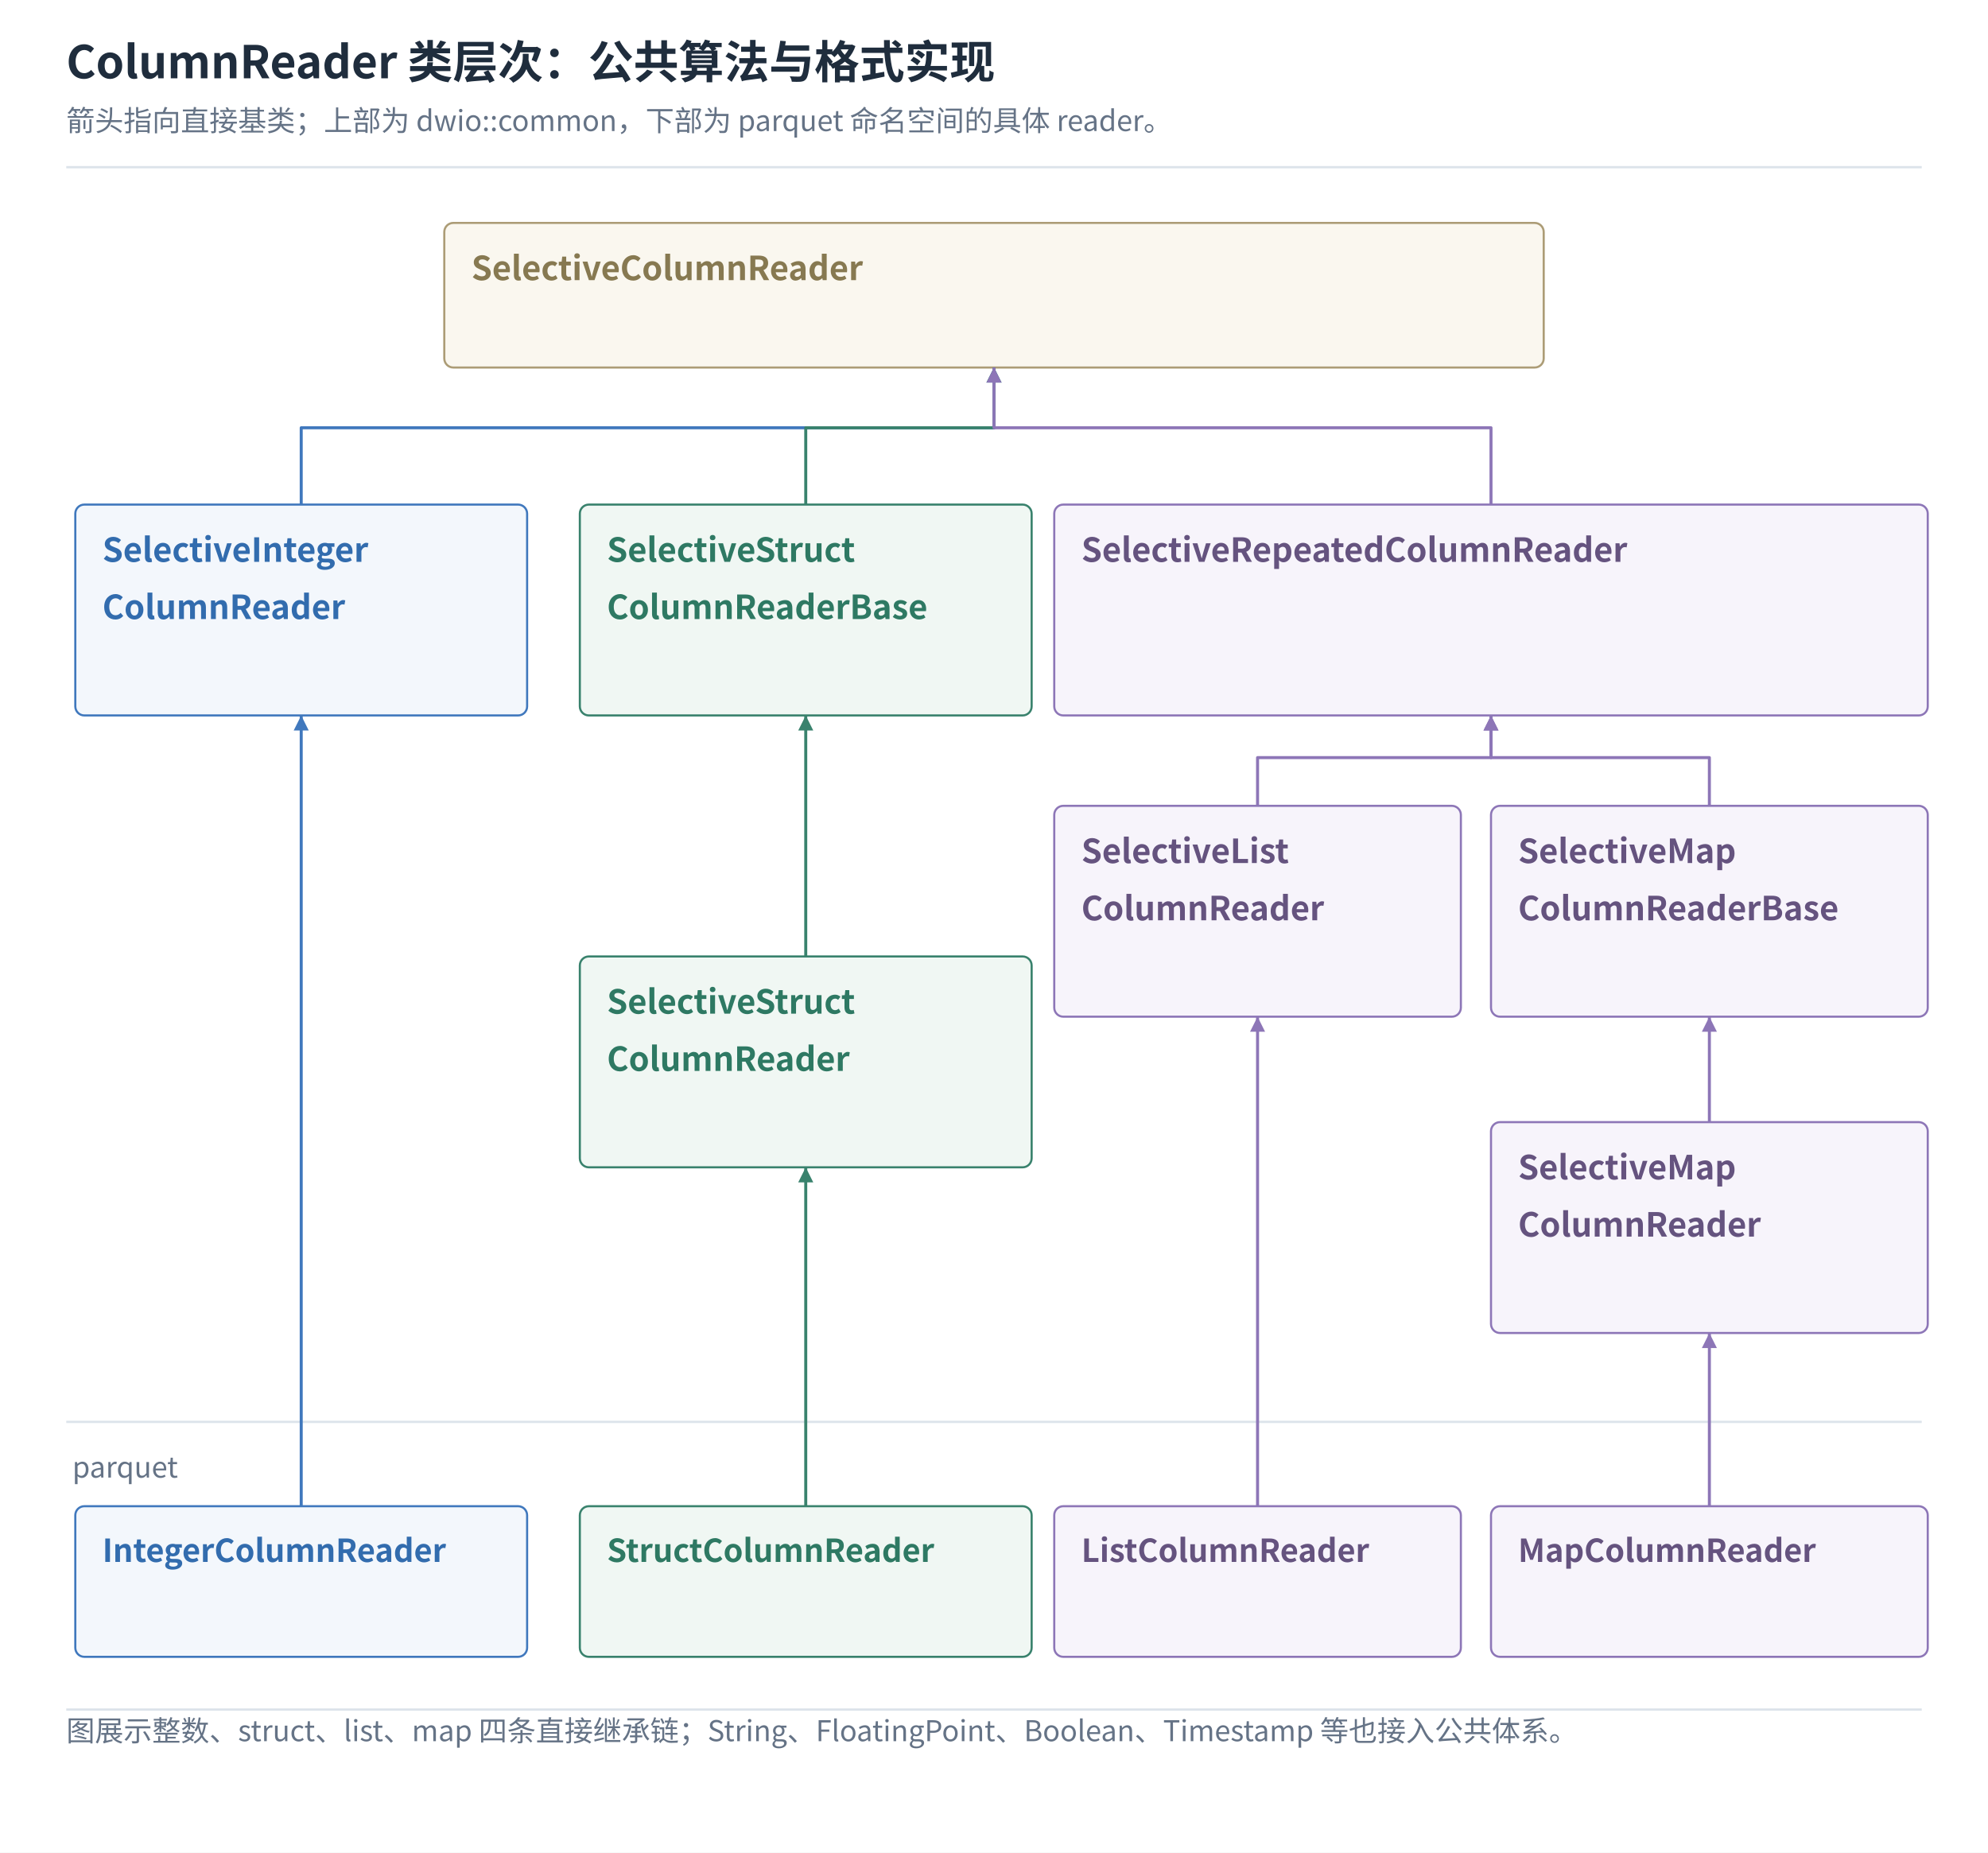
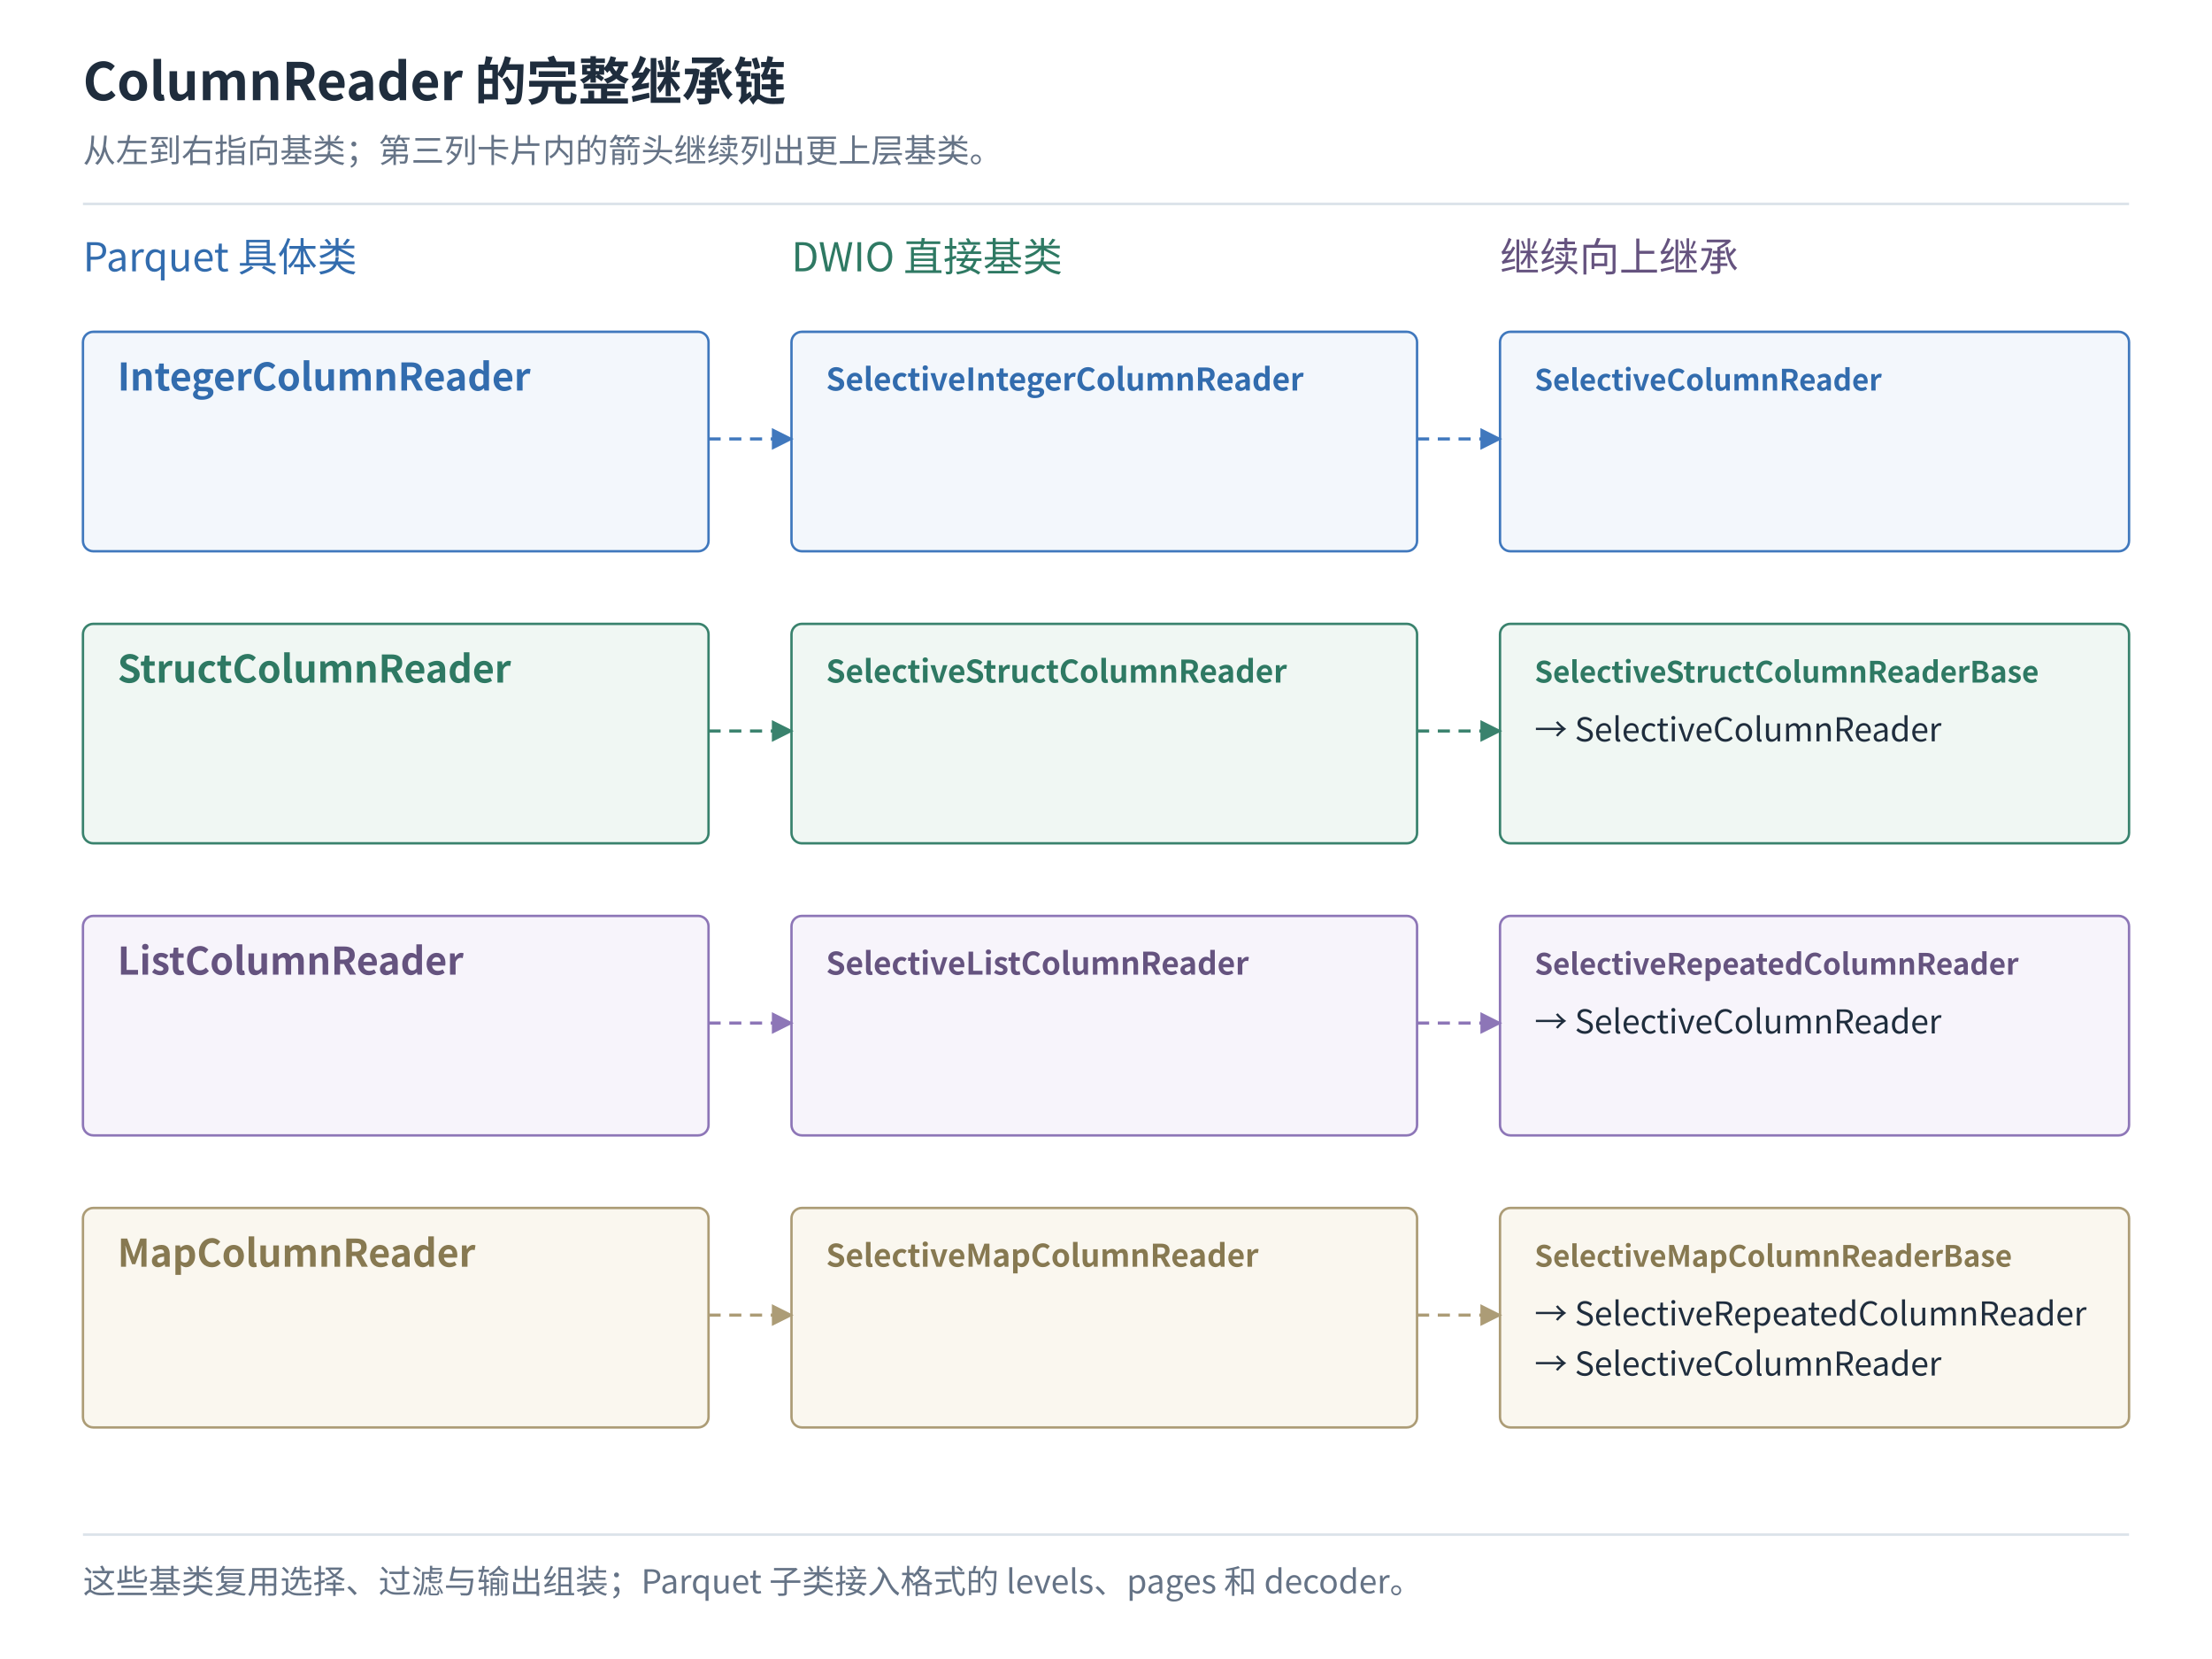
- <svg xmlns="http://www.w3.org/2000/svg" width="1320" height="1230" viewBox="0 0 1320 1230">
+ <svg xmlns="http://www.w3.org/2000/svg" width="1280" height="960" viewBox="0 0 1280 960" role="img">
  <defs>
-     <marker id="arr-muted" markerUnits="userSpaceOnUse" markerWidth="11" markerHeight="11" refX="10" refY="5" orient="auto">
-       <path d="M0 0L10 5L0 10Z" fill="#657386" />
+     <marker id="arr-muted" viewBox="0 0 10 10" refX="9" refY="5" markerWidth="7" markerHeight="7" orient="auto-start-reverse">
+       <path d="M 0 0 L 10 5 L 0 10 z" fill="#657386" />
    </marker>
-     <marker id="arr-blue" markerUnits="userSpaceOnUse" markerWidth="11" markerHeight="11" refX="10" refY="5" orient="auto">
-       <path d="M0 0L10 5L0 10Z" fill="#4078bd" />
+     <marker id="arr-blue" viewBox="0 0 10 10" refX="9" refY="5" markerWidth="7" markerHeight="7" orient="auto-start-reverse">
+       <path d="M 0 0 L 10 5 L 0 10 z" fill="#4078bd" />
    </marker>
-     <marker id="arr-green" markerUnits="userSpaceOnUse" markerWidth="11" markerHeight="11" refX="10" refY="5" orient="auto">
-       <path d="M0 0L10 5L0 10Z" fill="#39826d" />
+     <marker id="arr-green" viewBox="0 0 10 10" refX="9" refY="5" markerWidth="7" markerHeight="7" orient="auto-start-reverse">
+       <path d="M 0 0 L 10 5 L 0 10 z" fill="#39826d" />
    </marker>
-     <marker id="arr-purple" markerUnits="userSpaceOnUse" markerWidth="11" markerHeight="11" refX="10" refY="5" orient="auto">
-       <path d="M0 0L10 5L0 10Z" fill="#8d76b7" />
+     <marker id="arr-purple" viewBox="0 0 10 10" refX="9" refY="5" markerWidth="7" markerHeight="7" orient="auto-start-reverse">
+       <path d="M 0 0 L 10 5 L 0 10 z" fill="#8d76b7" />
    </marker>
-     <marker id="arr-warm" markerUnits="userSpaceOnUse" markerWidth="11" markerHeight="11" refX="10" refY="5" orient="auto">
-       <path d="M0 0L10 5L0 10Z" fill="#ac9c76" />
+     <marker id="arr-warm" viewBox="0 0 10 10" refX="9" refY="5" markerWidth="7" markerHeight="7" orient="auto-start-reverse">
+       <path d="M 0 0 L 10 5 L 0 10 z" fill="#ac9c76" />
    </marker>
-     <marker id="arr-red" markerUnits="userSpaceOnUse" markerWidth="11" markerHeight="11" refX="10" refY="5" orient="auto">
-       <path d="M0 0L10 5L0 10Z" fill="#a95f64" />
+     <marker id="arr-red" viewBox="0 0 10 10" refX="9" refY="5" markerWidth="7" markerHeight="7" orient="auto-start-reverse">
+       <path d="M 0 0 L 10 5 L 0 10 z" fill="#a95f64" />
    </marker>
  </defs>
-   <rect x="0" y="0" width="1320" height="1230" rx="0" fill="#fff" stroke="none" stroke-width="0" />
-   <text x="44" y="52" font-family="Noto Sans CJK SC, Noto Sans SC, Arial, sans-serif" font-size="30" font-weight="700" text-anchor="start" fill="#1f2d3d">ColumnReader 类层次：公共算法与格式实现</text>
-   <text x="44" y="87" font-family="Noto Sans CJK SC, Noto Sans SC, Arial, sans-serif" font-size="19" font-weight="400" text-anchor="start" fill="#657386">箭头指向直接基类；上部为 dwio::common，下部为 parquet 命名空间的具体 reader。</text>
-   <path d="M44 111L1276 111" fill="none" stroke="#dce3ea" stroke-width="1.5" stroke-linejoin="round" />
-   <rect x="295" y="148" width="730" height="96" rx="6" fill="#faf7ef" stroke="#ac9c76" stroke-width="1.4" />
-   <text x="313" y="186" font-family="Noto Sans CJK SC, Noto Sans SC, Arial, sans-serif" font-size="22" font-weight="700" text-anchor="start" fill="#877951">SelectiveColumnReader</text>
-   <rect x="50" y="335" width="300" height="140" rx="6" fill="#f3f7fc" stroke="#4078bd" stroke-width="1.4" />
-   <text x="68" y="373" font-family="Noto Sans CJK SC, Noto Sans SC, Arial, sans-serif" font-size="22" font-weight="700" text-anchor="start" fill="#326cae">SelectiveInteger</text>
-   <text x="68" y="411" font-family="Noto Sans CJK SC, Noto Sans SC, Arial, sans-serif" font-size="22" font-weight="700" text-anchor="start" fill="#326cae">ColumnReader</text>
-   <rect x="385" y="335" width="300" height="140" rx="6" fill="#f0f7f3" stroke="#39826d" stroke-width="1.4" />
-   <text x="403" y="373" font-family="Noto Sans CJK SC, Noto Sans SC, Arial, sans-serif" font-size="22" font-weight="700" text-anchor="start" fill="#2e7963">SelectiveStruct</text>
-   <text x="403" y="411" font-family="Noto Sans CJK SC, Noto Sans SC, Arial, sans-serif" font-size="22" font-weight="700" text-anchor="start" fill="#2e7963">ColumnReaderBase</text>
-   <rect x="700" y="335" width="580" height="140" rx="6" fill="#f7f4fb" stroke="#8d76b7" stroke-width="1.4" />
-   <text x="718" y="373" font-family="Noto Sans CJK SC, Noto Sans SC, Arial, sans-serif" font-size="22" font-weight="700" text-anchor="start" fill="#65537f">SelectiveRepeatedColumnReader</text>
-   <path d="M200 335V284H660V244" fill="none" stroke="#4078bd" stroke-width="2" stroke-linejoin="round" marker-end="url(#arr-blue)" />
-   <path d="M535 335V284H660V244" fill="none" stroke="#39826d" stroke-width="2" stroke-linejoin="round" marker-end="url(#arr-green)" />
-   <path d="M990 335V284H660V244" fill="none" stroke="#8d76b7" stroke-width="2" stroke-linejoin="round" marker-end="url(#arr-purple)" />
-   <rect x="385" y="635" width="300" height="140" rx="6" fill="#f0f7f3" stroke="#39826d" stroke-width="1.4" />
-   <text x="403" y="673" font-family="Noto Sans CJK SC, Noto Sans SC, Arial, sans-serif" font-size="22" font-weight="700" text-anchor="start" fill="#2e7963">SelectiveStruct</text>
-   <text x="403" y="711" font-family="Noto Sans CJK SC, Noto Sans SC, Arial, sans-serif" font-size="22" font-weight="700" text-anchor="start" fill="#2e7963">ColumnReader</text>
-   <path d="M535 635L535 475" fill="none" stroke="#39826d" stroke-width="2" stroke-linejoin="round" marker-end="url(#arr-green)" />
-   <rect x="700" y="535" width="270" height="140" rx="6" fill="#f7f4fb" stroke="#8d76b7" stroke-width="1.4" />
-   <text x="718" y="573" font-family="Noto Sans CJK SC, Noto Sans SC, Arial, sans-serif" font-size="22" font-weight="700" text-anchor="start" fill="#65537f">SelectiveList</text>
-   <text x="718" y="611" font-family="Noto Sans CJK SC, Noto Sans SC, Arial, sans-serif" font-size="22" font-weight="700" text-anchor="start" fill="#65537f">ColumnReader</text>
-   <rect x="990" y="535" width="290" height="140" rx="6" fill="#f7f4fb" stroke="#8d76b7" stroke-width="1.4" />
-   <text x="1008" y="573" font-family="Noto Sans CJK SC, Noto Sans SC, Arial, sans-serif" font-size="22" font-weight="700" text-anchor="start" fill="#65537f">SelectiveMap</text>
-   <text x="1008" y="611" font-family="Noto Sans CJK SC, Noto Sans SC, Arial, sans-serif" font-size="22" font-weight="700" text-anchor="start" fill="#65537f">ColumnReaderBase</text>
-   <path d="M835 535V503H990V475" fill="none" stroke="#8d76b7" stroke-width="2" stroke-linejoin="round" marker-end="url(#arr-purple)" />
-   <path d="M1135 535V503H990V475" fill="none" stroke="#8d76b7" stroke-width="2" stroke-linejoin="round" marker-end="url(#arr-purple)" />
-   <rect x="990" y="745" width="290" height="140" rx="6" fill="#f7f4fb" stroke="#8d76b7" stroke-width="1.4" />
-   <text x="1008" y="783" font-family="Noto Sans CJK SC, Noto Sans SC, Arial, sans-serif" font-size="22" font-weight="700" text-anchor="start" fill="#65537f">SelectiveMap</text>
-   <text x="1008" y="821" font-family="Noto Sans CJK SC, Noto Sans SC, Arial, sans-serif" font-size="22" font-weight="700" text-anchor="start" fill="#65537f">ColumnReader</text>
-   <path d="M1135 745L1135 675" fill="none" stroke="#8d76b7" stroke-width="2" stroke-linejoin="round" marker-end="url(#arr-purple)" />
-   <path d="M44 944L1276 944" fill="none" stroke="#dce3ea" stroke-width="1.5" stroke-linejoin="round" />
-   <text x="48" y="981" font-family="Noto Sans CJK SC, Noto Sans SC, Arial, sans-serif" font-size="19" font-weight="400" text-anchor="start" fill="#657386">parquet</text>
-   <rect x="50" y="1000" width="300" height="100" rx="6" fill="#f3f7fc" stroke="#4078bd" stroke-width="1.4" />
-   <text x="68" y="1037" font-family="Noto Sans CJK SC, Noto Sans SC, Arial, sans-serif" font-size="21" font-weight="700" text-anchor="start" fill="#326cae">IntegerColumnReader</text>
-   <path d="M200.0 1000L200.0 475" fill="none" stroke="#4078bd" stroke-width="2" stroke-linejoin="round" marker-end="url(#arr-blue)" />
-   <rect x="385" y="1000" width="300" height="100" rx="6" fill="#f0f7f3" stroke="#39826d" stroke-width="1.4" />
-   <text x="403" y="1037" font-family="Noto Sans CJK SC, Noto Sans SC, Arial, sans-serif" font-size="21" font-weight="700" text-anchor="start" fill="#2e7963">StructColumnReader</text>
-   <path d="M535.0 1000L535.0 775" fill="none" stroke="#39826d" stroke-width="2" stroke-linejoin="round" marker-end="url(#arr-green)" />
-   <rect x="700" y="1000" width="270" height="100" rx="6" fill="#f7f4fb" stroke="#8d76b7" stroke-width="1.4" />
-   <text x="718" y="1037" font-family="Noto Sans CJK SC, Noto Sans SC, Arial, sans-serif" font-size="21" font-weight="700" text-anchor="start" fill="#65537f">ListColumnReader</text>
-   <path d="M835.0 1000L835.0 675" fill="none" stroke="#8d76b7" stroke-width="2" stroke-linejoin="round" marker-end="url(#arr-purple)" />
-   <rect x="990" y="1000" width="290" height="100" rx="6" fill="#f7f4fb" stroke="#8d76b7" stroke-width="1.4" />
-   <text x="1008" y="1037" font-family="Noto Sans CJK SC, Noto Sans SC, Arial, sans-serif" font-size="21" font-weight="700" text-anchor="start" fill="#65537f">MapColumnReader</text>
-   <path d="M1135.0 1000L1135.0 885" fill="none" stroke="#8d76b7" stroke-width="2" stroke-linejoin="round" marker-end="url(#arr-purple)" />
-   <path d="M44 1135L1276 1135" fill="none" stroke="#dce3ea" stroke-width="1.5" stroke-linejoin="round" />
-   <text x="44" y="1156" font-family="Noto Sans CJK SC, Noto Sans SC, Arial, sans-serif" font-size="19" font-weight="400" text-anchor="start" fill="#657386">图展示整数、struct、list、map 四条直接继承链；String、FloatingPoint、Boolean、Timestamp 等也接入公共体系。</text>
+   <rect width="1280" height="960" fill="white" />
+   <text x="48" y="58" font-family="Noto Sans SC, Noto Sans CJK SC, Inter, Arial, sans-serif" font-size="30" fill="#1f2d3d" font-weight="600" text-anchor="start">ColumnReader 的完整继承链</text>
+   <text x="48" y="94" font-family="Noto Sans SC, Noto Sans CJK SC, Inter, Arial, sans-serif" font-size="19" fill="#657386" font-weight="400" text-anchor="start">从左到右指向基类；第三列卡片内的箭头继续列出更上层基类。</text>
+   <line x1="48" y1="118" x2="1232" y2="118" stroke="#dce3ea" stroke-width="1.5" />
+   <text x="48" y="157" font-family="Noto Sans SC, Noto Sans CJK SC, Inter, Arial, sans-serif" font-size="23" fill="#326cae" font-weight="400" text-anchor="start">Parquet 具体类</text>
+   <text x="458" y="157" font-family="Noto Sans SC, Noto Sans CJK SC, Inter, Arial, sans-serif" font-size="23" fill="#2e7963" font-weight="400" text-anchor="start">DWIO 直接基类</text>
+   <text x="868" y="157" font-family="Noto Sans SC, Noto Sans CJK SC, Inter, Arial, sans-serif" font-size="23" fill="#65537f" font-weight="400" text-anchor="start">继续向上继承</text>
+   <g class="card">
+     <rect x="48" y="192" width="362" height="127" rx="6" fill="#f3f7fc" stroke="#4078bd" stroke-width="1.4" />
+     <text x="68" y="226" font-family="Noto Sans SC, Noto Sans CJK SC, Inter, Arial, sans-serif" font-size="22" fill="#326cae" font-weight="600" text-anchor="start">IntegerColumnReader</text>
+   </g>
+   <g class="card">
+     <rect x="458" y="192" width="362" height="127" rx="6" fill="#f3f7fc" stroke="#4078bd" stroke-width="1.4" />
+     <text x="478" y="226" font-family="Noto Sans SC, Noto Sans CJK SC, Inter, Arial, sans-serif" font-size="18" fill="#326cae" font-weight="600" text-anchor="start">SelectiveIntegerColumnReader</text>
+   </g>
+   <g class="card">
+     <rect x="868" y="192" width="364" height="127" rx="6" fill="#f3f7fc" stroke="#4078bd" stroke-width="1.4" />
+     <text x="888" y="226" font-family="Noto Sans SC, Noto Sans CJK SC, Inter, Arial, sans-serif" font-size="17" fill="#326cae" font-weight="600" text-anchor="start">SelectiveColumnReader</text>
+   </g>
+   <polyline points="410,254 458,254" fill="none" stroke="#4078bd" stroke-width="1.8" stroke-dasharray="7 5" marker-end="url(#arr-blue)" />
+   <polyline points="820,254 868,254" fill="none" stroke="#4078bd" stroke-width="1.8" stroke-dasharray="7 5" marker-end="url(#arr-blue)" />
+   <g class="card">
+     <rect x="48" y="361" width="362" height="127" rx="6" fill="#f0f7f3" stroke="#39826d" stroke-width="1.4" />
+     <text x="68" y="395" font-family="Noto Sans SC, Noto Sans CJK SC, Inter, Arial, sans-serif" font-size="22" fill="#2e7963" font-weight="600" text-anchor="start">StructColumnReader</text>
+   </g>
+   <g class="card">
+     <rect x="458" y="361" width="362" height="127" rx="6" fill="#f0f7f3" stroke="#39826d" stroke-width="1.4" />
+     <text x="478" y="395" font-family="Noto Sans SC, Noto Sans CJK SC, Inter, Arial, sans-serif" font-size="18" fill="#2e7963" font-weight="600" text-anchor="start">SelectiveStructColumnReader</text>
+   </g>
+   <g class="card">
+     <rect x="868" y="361" width="364" height="127" rx="6" fill="#f0f7f3" stroke="#39826d" stroke-width="1.4" />
+     <text x="888" y="395" font-family="Noto Sans SC, Noto Sans CJK SC, Inter, Arial, sans-serif" font-size="17" fill="#2e7963" font-weight="600" text-anchor="start">SelectiveStructColumnReaderBase</text>
+     <text x="888" y="429" font-family="Noto Sans SC, Noto Sans CJK SC, Inter, Arial, sans-serif" font-size="19" fill="#1f2d3d" font-weight="400" text-anchor="start">→ SelectiveColumnReader</text>
+   </g>
+   <polyline points="410,423 458,423" fill="none" stroke="#39826d" stroke-width="1.8" stroke-dasharray="7 5" marker-end="url(#arr-green)" />
+   <polyline points="820,423 868,423" fill="none" stroke="#39826d" stroke-width="1.8" stroke-dasharray="7 5" marker-end="url(#arr-green)" />
+   <g class="card">
+     <rect x="48" y="530" width="362" height="127" rx="6" fill="#f7f4fb" stroke="#8d76b7" stroke-width="1.4" />
+     <text x="68" y="564" font-family="Noto Sans SC, Noto Sans CJK SC, Inter, Arial, sans-serif" font-size="22" fill="#65537f" font-weight="600" text-anchor="start">ListColumnReader</text>
+   </g>
+   <g class="card">
+     <rect x="458" y="530" width="362" height="127" rx="6" fill="#f7f4fb" stroke="#8d76b7" stroke-width="1.4" />
+     <text x="478" y="564" font-family="Noto Sans SC, Noto Sans CJK SC, Inter, Arial, sans-serif" font-size="18" fill="#65537f" font-weight="600" text-anchor="start">SelectiveListColumnReader</text>
+   </g>
+   <g class="card">
+     <rect x="868" y="530" width="364" height="127" rx="6" fill="#f7f4fb" stroke="#8d76b7" stroke-width="1.4" />
+     <text x="888" y="564" font-family="Noto Sans SC, Noto Sans CJK SC, Inter, Arial, sans-serif" font-size="17" fill="#65537f" font-weight="600" text-anchor="start">SelectiveRepeatedColumnReader</text>
+     <text x="888" y="598" font-family="Noto Sans SC, Noto Sans CJK SC, Inter, Arial, sans-serif" font-size="19" fill="#1f2d3d" font-weight="400" text-anchor="start">→ SelectiveColumnReader</text>
+   </g>
+   <polyline points="410,592 458,592" fill="none" stroke="#8d76b7" stroke-width="1.8" stroke-dasharray="7 5" marker-end="url(#arr-purple)" />
+   <polyline points="820,592 868,592" fill="none" stroke="#8d76b7" stroke-width="1.8" stroke-dasharray="7 5" marker-end="url(#arr-purple)" />
+   <g class="card">
+     <rect x="48" y="699" width="362" height="127" rx="6" fill="#faf7ef" stroke="#ac9c76" stroke-width="1.4" />
+     <text x="68" y="733" font-family="Noto Sans SC, Noto Sans CJK SC, Inter, Arial, sans-serif" font-size="22" fill="#877951" font-weight="600" text-anchor="start">MapColumnReader</text>
+   </g>
+   <g class="card">
+     <rect x="458" y="699" width="362" height="127" rx="6" fill="#faf7ef" stroke="#ac9c76" stroke-width="1.4" />
+     <text x="478" y="733" font-family="Noto Sans SC, Noto Sans CJK SC, Inter, Arial, sans-serif" font-size="18" fill="#877951" font-weight="600" text-anchor="start">SelectiveMapColumnReader</text>
+   </g>
+   <g class="card">
+     <rect x="868" y="699" width="364" height="127" rx="6" fill="#faf7ef" stroke="#ac9c76" stroke-width="1.4" />
+     <text x="888" y="733" font-family="Noto Sans SC, Noto Sans CJK SC, Inter, Arial, sans-serif" font-size="17" fill="#877951" font-weight="600" text-anchor="start">SelectiveMapColumnReaderBase</text>
+     <text x="888" y="767" font-family="Noto Sans SC, Noto Sans CJK SC, Inter, Arial, sans-serif" font-size="19" fill="#1f2d3d" font-weight="400" text-anchor="start">→ SelectiveRepeatedColumnReader</text>
+     <text x="888" y="796" font-family="Noto Sans SC, Noto Sans CJK SC, Inter, Arial, sans-serif" font-size="19" fill="#1f2d3d" font-weight="400" text-anchor="start">→ SelectiveColumnReader</text>
+   </g>
+   <polyline points="410,761 458,761" fill="none" stroke="#ac9c76" stroke-width="1.8" stroke-dasharray="7 5" marker-end="url(#arr-warm)" />
+   <polyline points="820,761 868,761" fill="none" stroke="#ac9c76" stroke-width="1.8" stroke-dasharray="7 5" marker-end="url(#arr-warm)" />
+   <line x1="48" y1="888" x2="1232" y2="888" stroke="#dce3ea" stroke-width="1.5" />
+   <text x="48" y="922" font-family="Noto Sans SC, Noto Sans CJK SC, Inter, Arial, sans-serif" font-size="19" fill="#657386" font-weight="400" text-anchor="start">这些基类复用选择、过滤与输出组装；Parquet 子类接入格式的 levels、pages 和 decoder。</text>
</svg>
